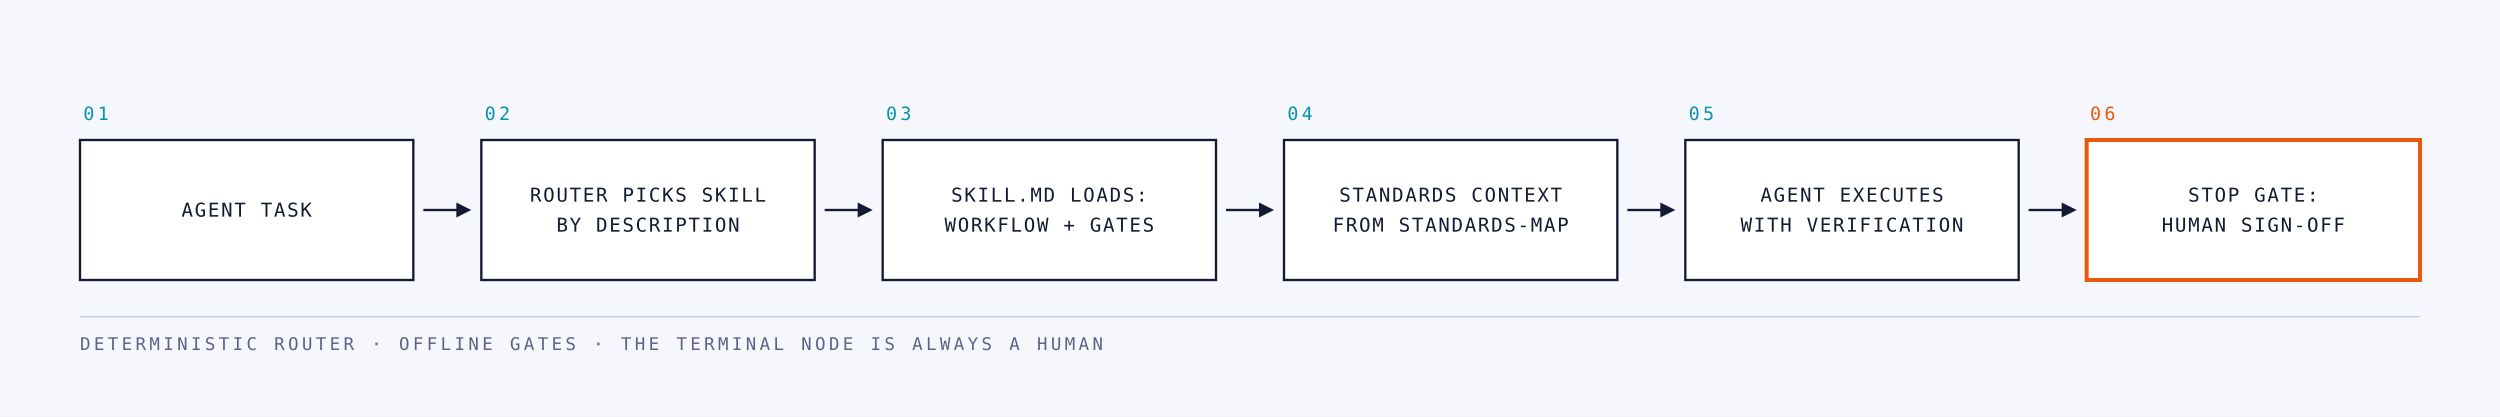
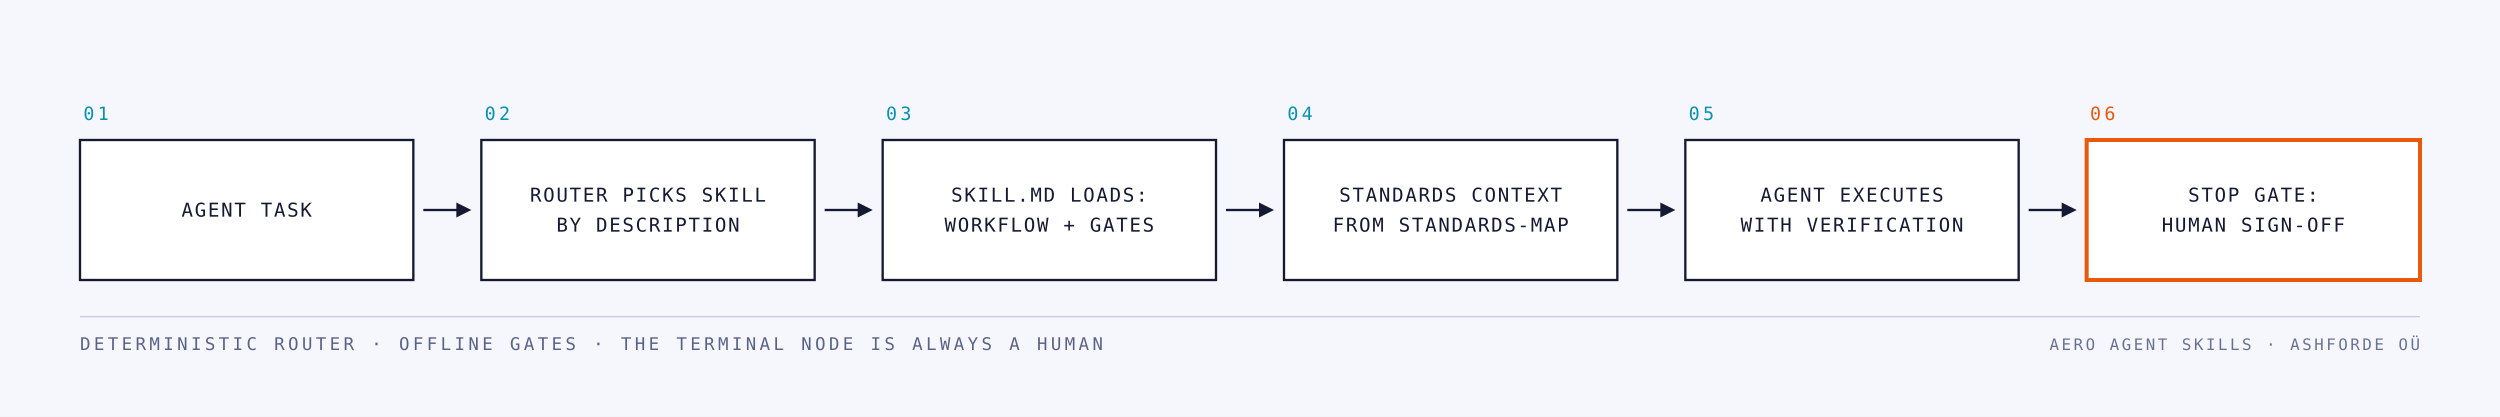
<svg xmlns="http://www.w3.org/2000/svg" width="1500" height="250" viewBox="0 0 1500 250">
  <style>
    .mono { font-family: "JetBrains Mono", "IBM Plex Mono", "Menlo", monospace; }
    .cond { font-family: "Barlow Condensed", "DIN Condensed", "Arial Narrow", sans-serif; font-weight: 700; text-transform: uppercase; }
    .serif { font-family: "Instrument Serif", Georgia, serif; font-style: italic; }
  </style>
  <rect width="1500" height="250" fill="#f6f7fc" />
  <rect x="48.0" y="84" width="200" height="84" fill="#ffffff" stroke="#151a33" stroke-width="1.4" />
  <text class="mono" x="50.0" y="72.0" text-anchor="start" font-size="11" fill="#0891b2" letter-spacing="2">01</text>
  <text class="mono" x="148.0" y="130.0" text-anchor="middle" font-size="11.5" fill="#151a33" letter-spacing="1">AGENT TASK</text>
  <line x1="254.0" y1="126.0" x2="274.8" y2="126.0" stroke="#151a33" stroke-width="1.4" />
  <path d="M 282.8 126.0 l -9 -4.5 v 9 Z" fill="#151a33" />
  <rect x="288.8" y="84" width="200" height="84" fill="#ffffff" stroke="#151a33" stroke-width="1.4" />
  <text class="mono" x="290.8" y="72.0" text-anchor="start" font-size="11" fill="#0891b2" letter-spacing="2">02</text>
  <text class="mono" x="388.8" y="121.0" text-anchor="middle" font-size="11.5" fill="#151a33" letter-spacing="1">ROUTER PICKS SKILL</text>
  <text class="mono" x="388.8" y="139.0" text-anchor="middle" font-size="11.5" fill="#151a33" letter-spacing="1">BY DESCRIPTION</text>
  <line x1="494.8" y1="126.0" x2="515.6" y2="126.0" stroke="#151a33" stroke-width="1.4" />
  <path d="M 523.6 126.0 l -9 -4.5 v 9 Z" fill="#151a33" />
  <rect x="529.6" y="84" width="200" height="84" fill="#ffffff" stroke="#151a33" stroke-width="1.4" />
  <text class="mono" x="531.6" y="72.0" text-anchor="start" font-size="11" fill="#0891b2" letter-spacing="2">03</text>
  <text class="mono" x="629.6" y="121.0" text-anchor="middle" font-size="11.5" fill="#151a33" letter-spacing="1">SKILL.MD LOADS:</text>
  <text class="mono" x="629.6" y="139.0" text-anchor="middle" font-size="11.5" fill="#151a33" letter-spacing="1">WORKFLOW + GATES</text>
  <line x1="735.6" y1="126.0" x2="756.4" y2="126.0" stroke="#151a33" stroke-width="1.4" />
  <path d="M 764.4 126.0 l -9 -4.5 v 9 Z" fill="#151a33" />
  <rect x="770.4" y="84" width="200" height="84" fill="#ffffff" stroke="#151a33" stroke-width="1.4" />
  <text class="mono" x="772.4" y="72.0" text-anchor="start" font-size="11" fill="#0891b2" letter-spacing="2">04</text>
  <text class="mono" x="870.4" y="121.0" text-anchor="middle" font-size="11.5" fill="#151a33" letter-spacing="1">STANDARDS CONTEXT</text>
  <text class="mono" x="870.4" y="139.0" text-anchor="middle" font-size="11.5" fill="#151a33" letter-spacing="1">FROM STANDARDS-MAP</text>
  <line x1="976.4" y1="126.0" x2="997.2" y2="126.0" stroke="#151a33" stroke-width="1.4" />
  <path d="M 1005.2 126.0 l -9 -4.5 v 9 Z" fill="#151a33" />
  <rect x="1011.2" y="84" width="200" height="84" fill="#ffffff" stroke="#151a33" stroke-width="1.4" />
  <text class="mono" x="1013.2" y="72.0" text-anchor="start" font-size="11" fill="#0891b2" letter-spacing="2">05</text>
  <text class="mono" x="1111.2" y="121.0" text-anchor="middle" font-size="11.5" fill="#151a33" letter-spacing="1">AGENT EXECUTES</text>
  <text class="mono" x="1111.2" y="139.0" text-anchor="middle" font-size="11.5" fill="#151a33" letter-spacing="1">WITH VERIFICATION</text>
  <line x1="1217.2" y1="126.0" x2="1238.0" y2="126.0" stroke="#151a33" stroke-width="1.4" />
  <path d="M 1246.0 126.0 l -9 -4.5 v 9 Z" fill="#151a33" />
  <rect x="1252.0" y="84" width="200" height="84" fill="#ffffff" stroke="#ea580c" stroke-width="2.4" />
  <text class="mono" x="1254.0" y="72.0" text-anchor="start" font-size="11" fill="#ea580c" letter-spacing="2">06</text>
  <text class="mono" x="1352.0" y="121.0" text-anchor="middle" font-size="11.5" fill="#151a33" letter-spacing="1">STOP GATE:</text>
  <text class="mono" x="1352.0" y="139.0" text-anchor="middle" font-size="11.5" fill="#151a33" letter-spacing="1">HUMAN SIGN-OFF</text>
  <text class="mono" x="48.0" y="210.0" text-anchor="start" font-size="10.5" fill="#5a6289" letter-spacing="2">DETERMINISTIC ROUTER · OFFLINE GATES · THE TERMINAL NODE IS ALWAYS A HUMAN</text>
+   <text class="mono" x="1452.0" y="210.0" text-anchor="end" font-size="9.5" fill="#5a6289" letter-spacing="1.5" opacity="0.9">AERO AGENT SKILLS · ASHFORDE OÜ</text>
  <line x1="48" y1="190" x2="1452" y2="190" stroke="#c6cce4" stroke-width="0.8" />
</svg>
